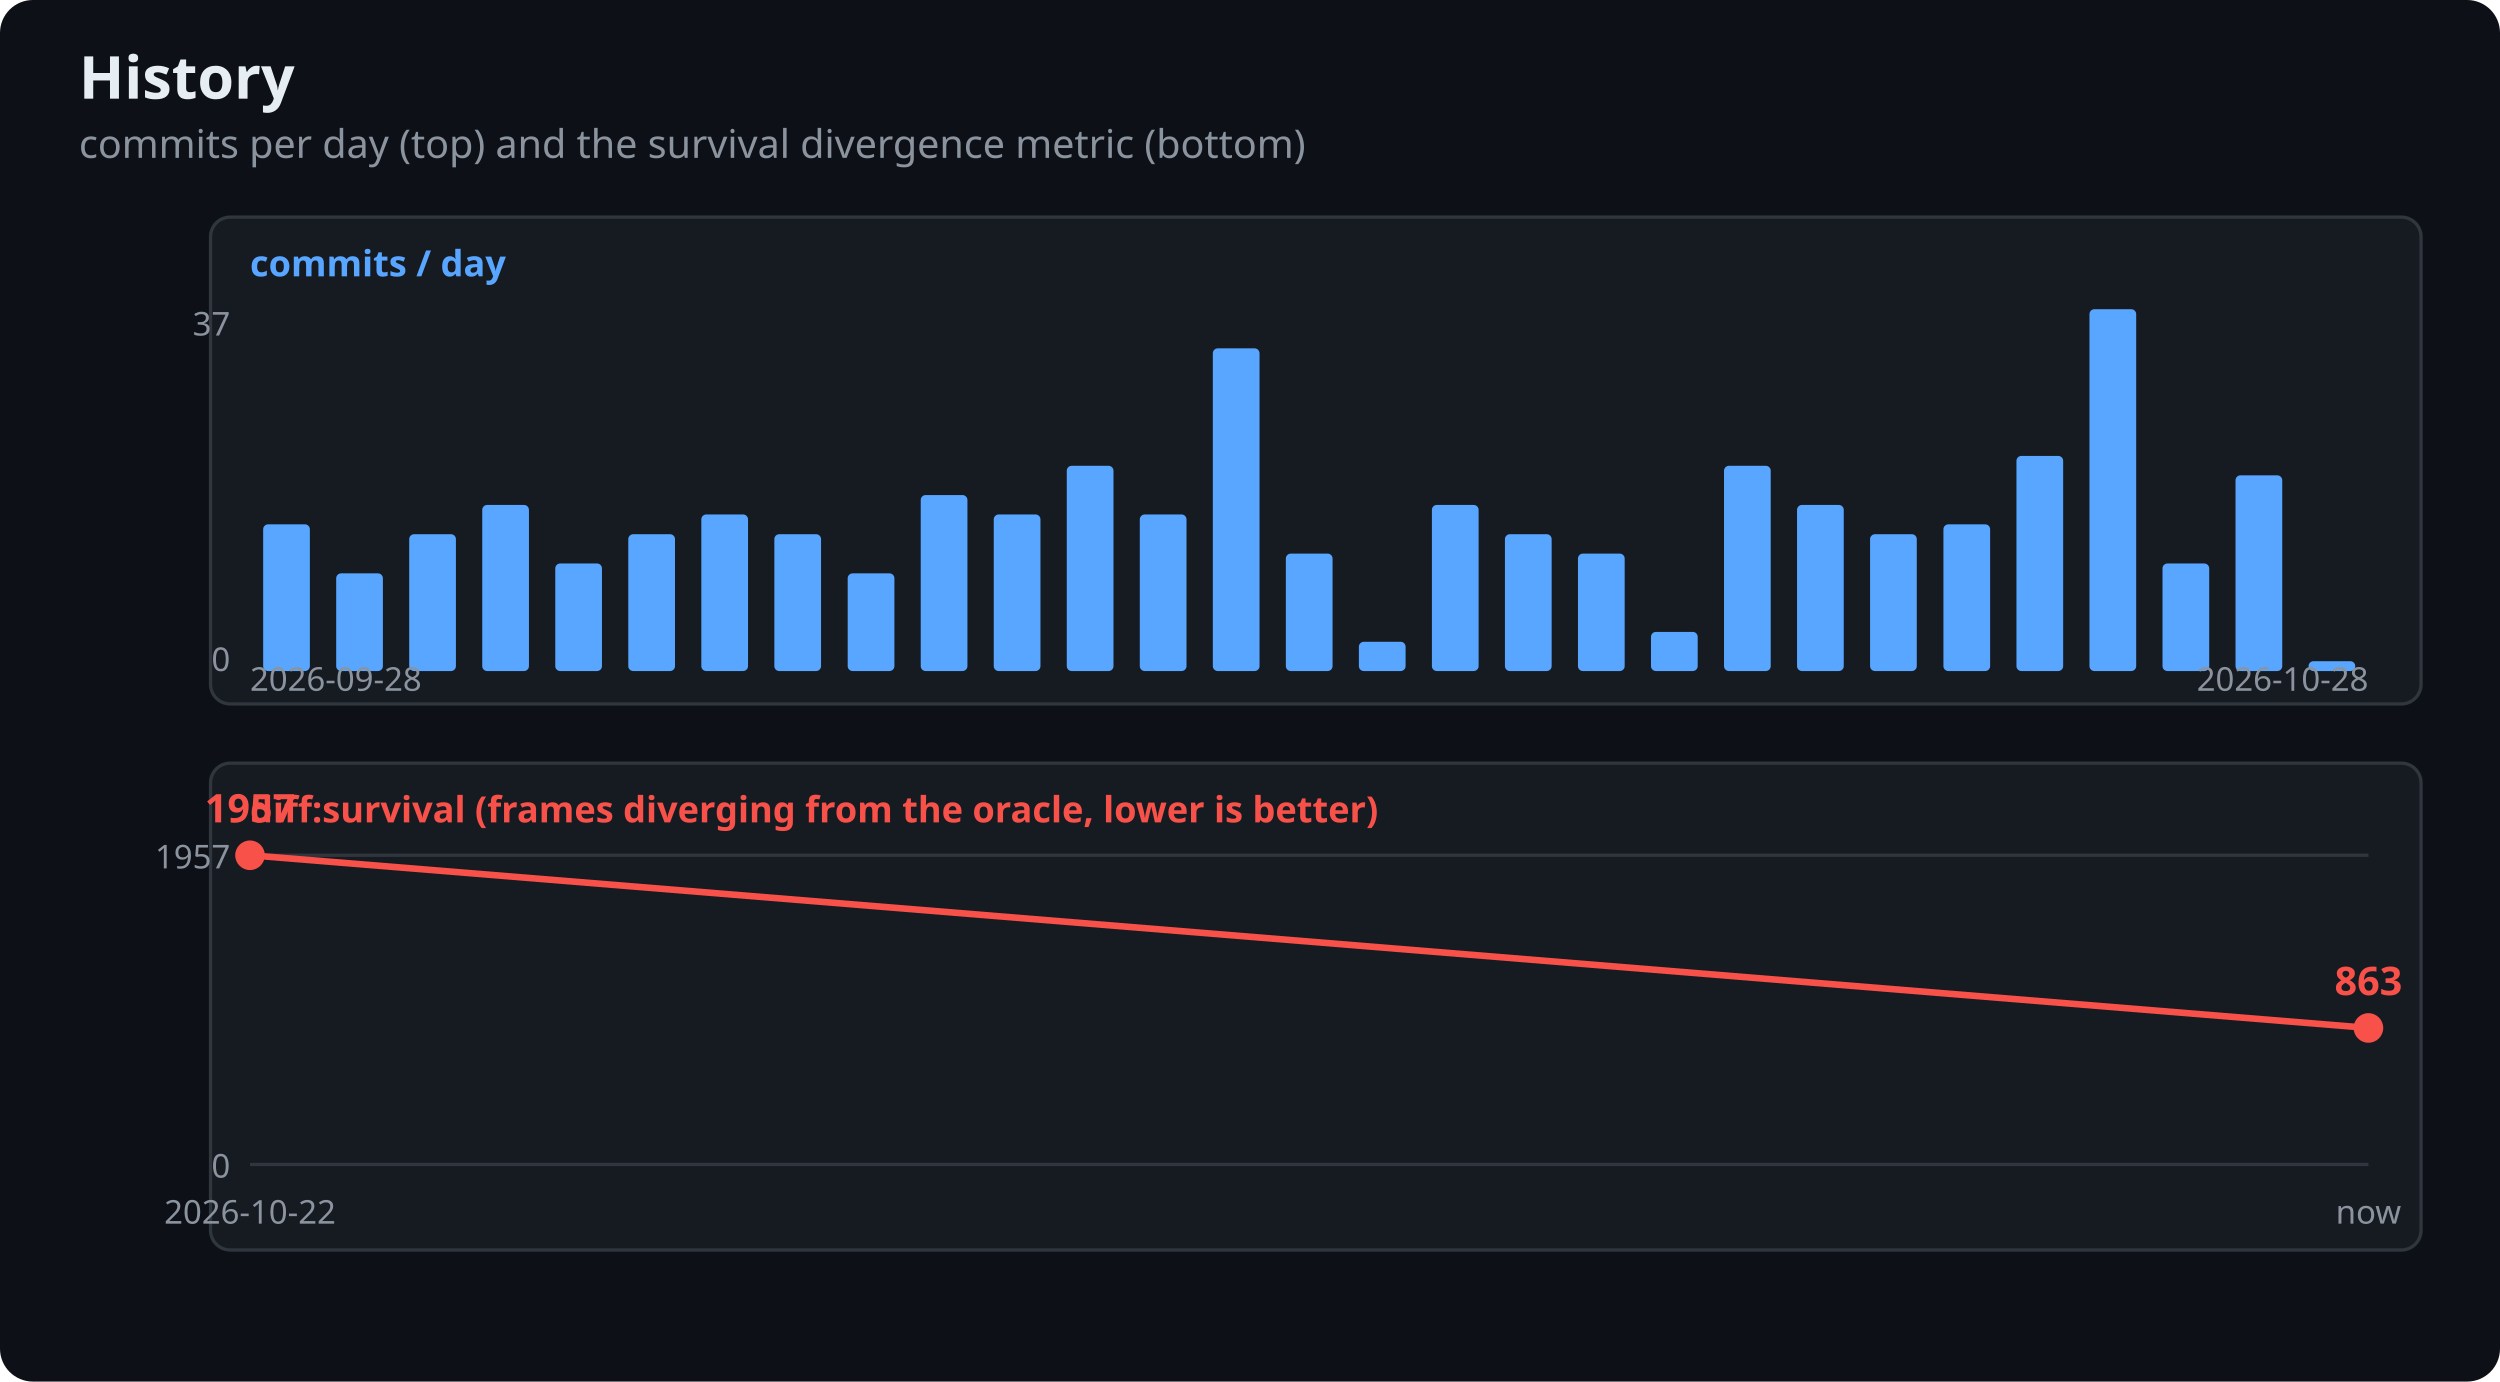
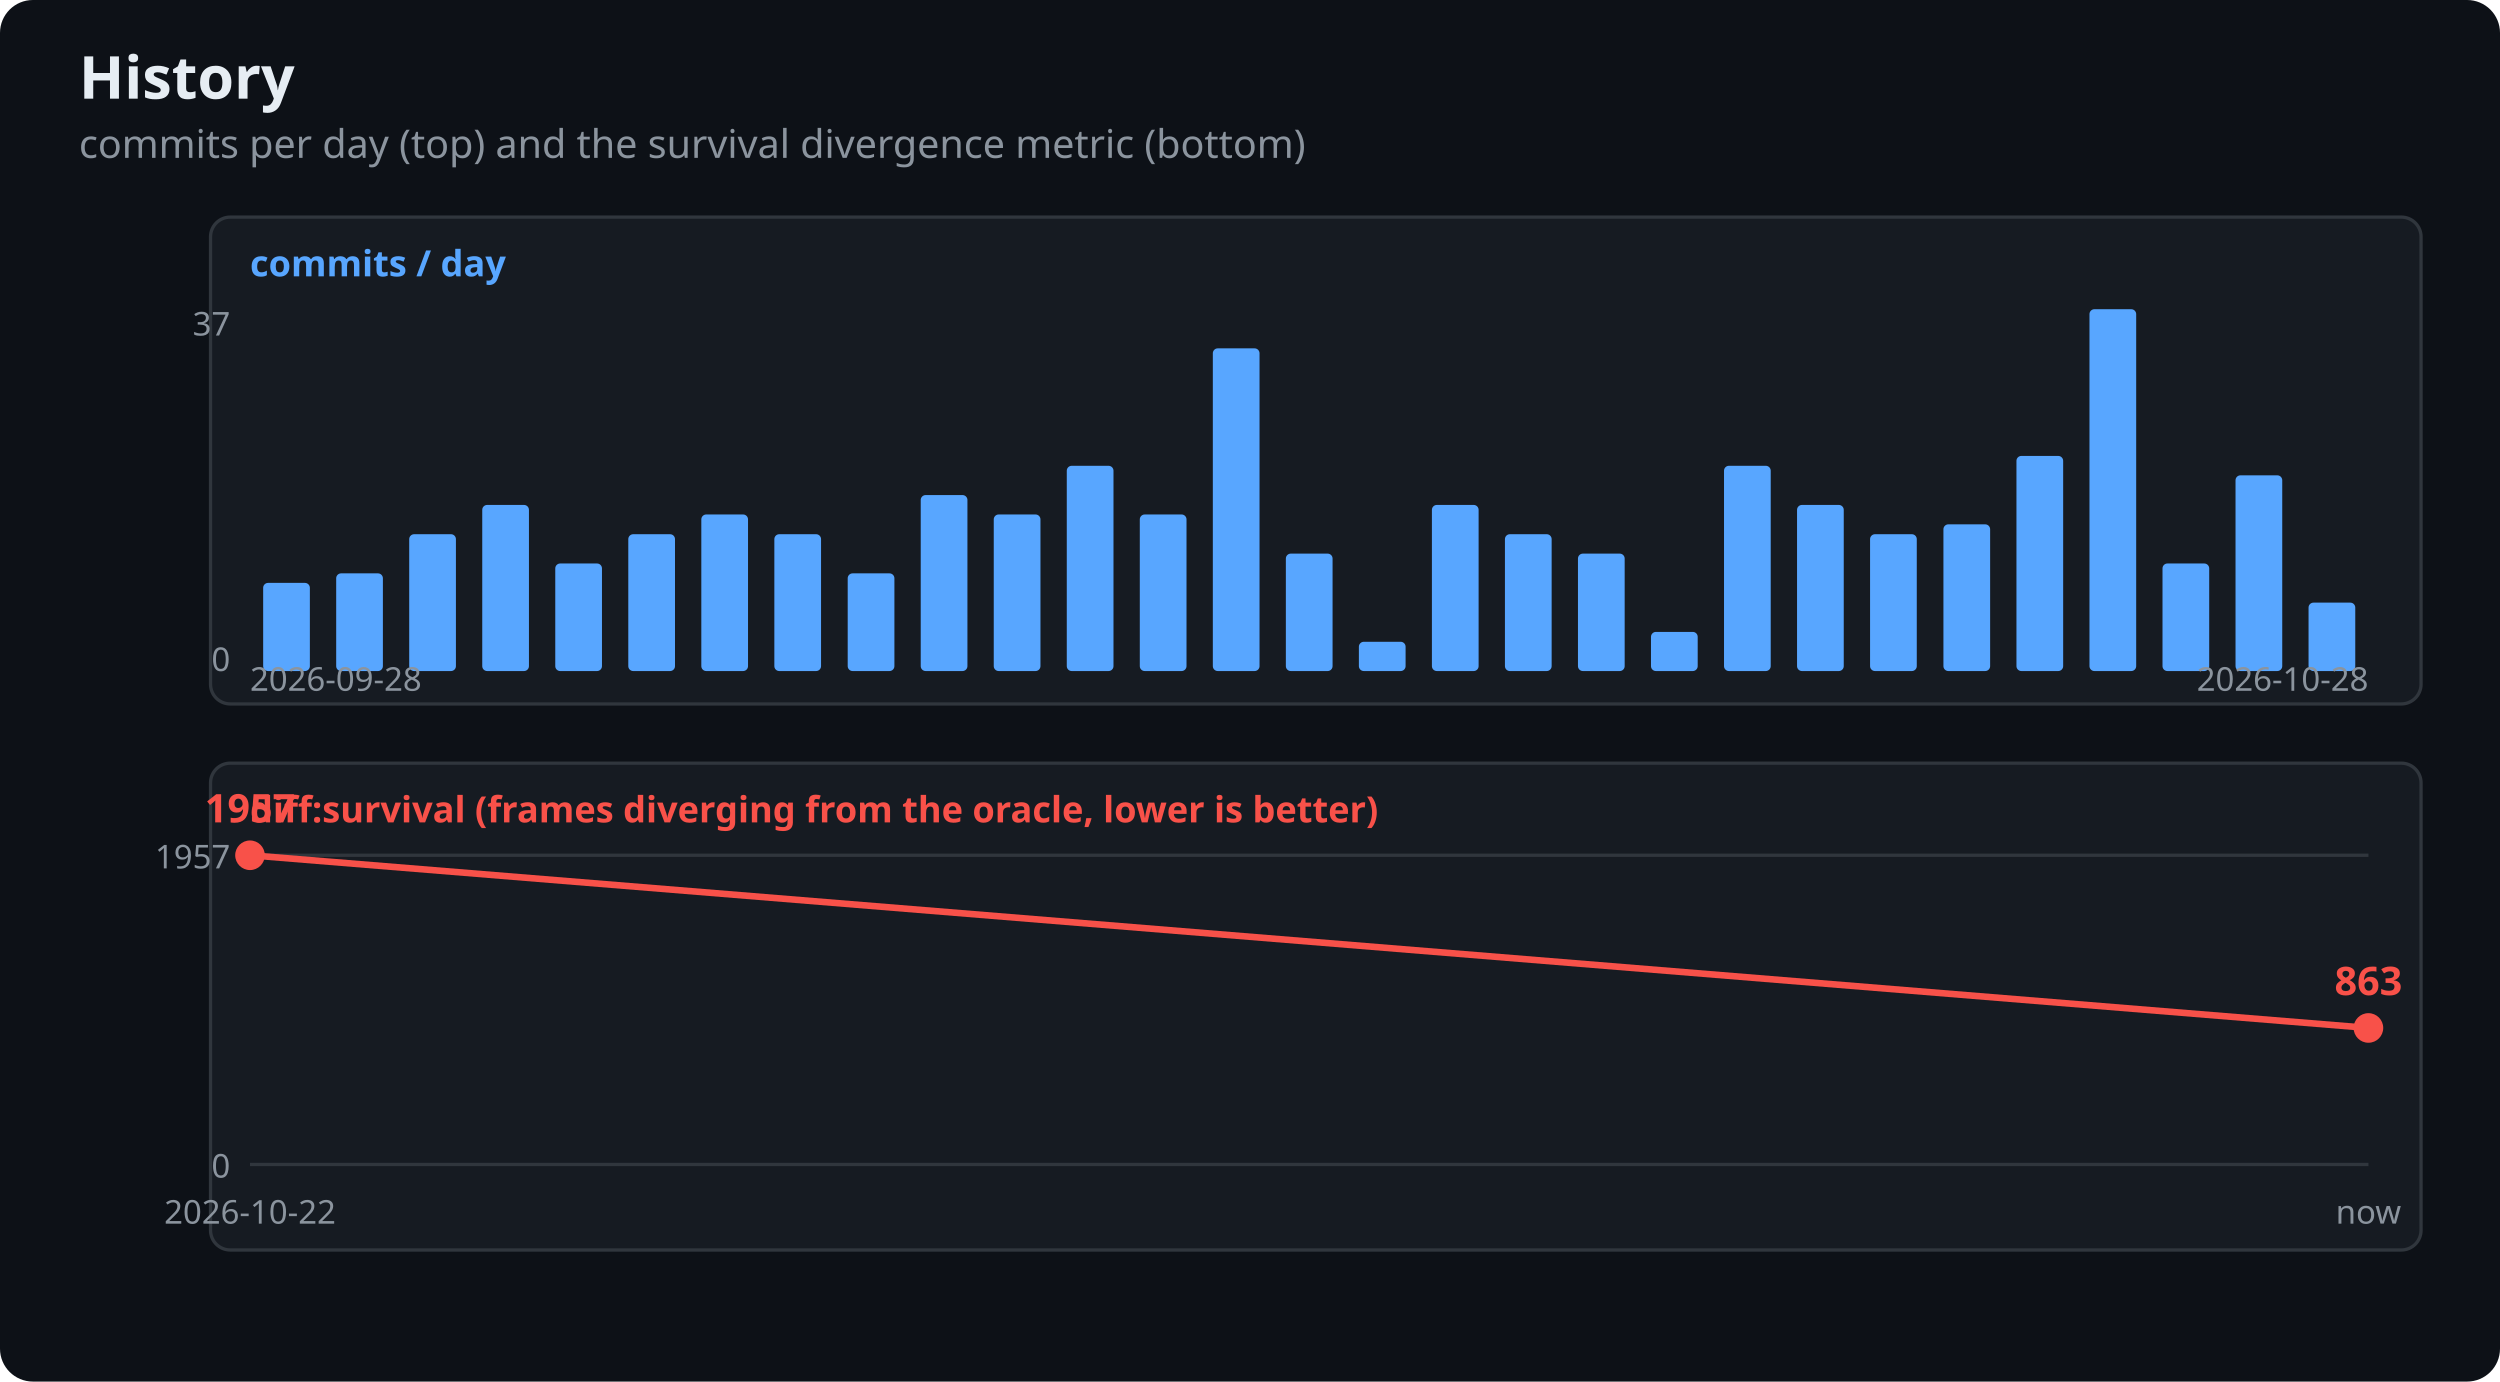
<svg xmlns="http://www.w3.org/2000/svg" width="760" height="420" viewBox="0 0 760 420" font-family="Segoe UI,Ubuntu,sans-serif">
  <rect width="760" height="420" rx="10" fill="#0d1117" />
  <text x="24" y="30" fill="#e6edf3" font-size="18" font-weight="600">History</text>
  <text x="24" y="48" fill="#8b949e" font-size="12">commits per day (top) and the survival divergence metric (bottom)</text>
  <rect x="64" y="66" width="672" height="148" fill="#161b22" stroke="#30363d" rx="6" />
  <text x="76" y="84" fill="#58a6ff" font-size="11" font-weight="600">commits / day</text>
-   <rect x="80.0" y="159.4" width="14.2" height="44.6" fill="#58a6ff" rx="1.5" />
+   <rect x="80.0" y="177.2" width="14.2" height="26.8" fill="#58a6ff" rx="1.5" />
  <rect x="102.2" y="174.3" width="14.2" height="29.7" fill="#58a6ff" rx="1.5" />
  <rect x="124.4" y="162.4" width="14.2" height="41.6" fill="#58a6ff" rx="1.5" />
  <rect x="146.6" y="153.5" width="14.2" height="50.5" fill="#58a6ff" rx="1.5" />
  <rect x="168.8" y="171.3" width="14.2" height="32.7" fill="#58a6ff" rx="1.5" />
  <rect x="191.0" y="162.4" width="14.2" height="41.6" fill="#58a6ff" rx="1.5" />
  <rect x="213.2" y="156.4" width="14.2" height="47.6" fill="#58a6ff" rx="1.5" />
  <rect x="235.4" y="162.4" width="14.2" height="41.6" fill="#58a6ff" rx="1.5" />
  <rect x="257.7" y="174.3" width="14.2" height="29.7" fill="#58a6ff" rx="1.5" />
  <rect x="279.9" y="150.5" width="14.2" height="53.5" fill="#58a6ff" rx="1.5" />
  <rect x="302.1" y="156.4" width="14.2" height="47.6" fill="#58a6ff" rx="1.5" />
  <rect x="324.3" y="141.6" width="14.2" height="62.4" fill="#58a6ff" rx="1.5" />
  <rect x="346.5" y="156.4" width="14.2" height="47.6" fill="#58a6ff" rx="1.5" />
  <rect x="368.7" y="105.9" width="14.2" height="98.1" fill="#58a6ff" rx="1.5" />
  <rect x="390.9" y="168.3" width="14.2" height="35.7" fill="#58a6ff" rx="1.5" />
  <rect x="413.1" y="195.1" width="14.2" height="8.9" fill="#58a6ff" rx="1.5" />
  <rect x="435.3" y="153.5" width="14.2" height="50.5" fill="#58a6ff" rx="1.5" />
  <rect x="457.5" y="162.4" width="14.2" height="41.6" fill="#58a6ff" rx="1.5" />
  <rect x="479.7" y="168.3" width="14.2" height="35.7" fill="#58a6ff" rx="1.5" />
  <rect x="501.9" y="192.1" width="14.2" height="11.9" fill="#58a6ff" rx="1.5" />
  <rect x="524.1" y="141.6" width="14.2" height="62.4" fill="#58a6ff" rx="1.5" />
  <rect x="546.3" y="153.5" width="14.2" height="50.5" fill="#58a6ff" rx="1.5" />
  <rect x="568.5" y="162.4" width="14.2" height="41.6" fill="#58a6ff" rx="1.5" />
  <rect x="590.8" y="159.4" width="14.2" height="44.6" fill="#58a6ff" rx="1.5" />
  <rect x="613.0" y="138.6" width="14.2" height="65.4" fill="#58a6ff" rx="1.5" />
  <rect x="635.2" y="94.0" width="14.2" height="110.0" fill="#58a6ff" rx="1.5" />
  <rect x="657.4" y="171.3" width="14.2" height="32.7" fill="#58a6ff" rx="1.5" />
  <rect x="679.6" y="144.5" width="14.2" height="59.5" fill="#58a6ff" rx="1.5" />
-   <rect x="701.8" y="201.0" width="14.2" height="3.0" fill="#58a6ff" rx="1.5" />
+   <rect x="701.8" y="183.2" width="14.2" height="20.8" fill="#58a6ff" rx="1.5" />
  <text x="70" y="102" fill="#8b949e" font-size="10" text-anchor="end">37</text>
  <text x="70" y="204" fill="#8b949e" font-size="10" text-anchor="end">0</text>
  <text x="76" y="210" fill="#8b949e" font-size="10">2026-09-28</text>
  <text x="720" y="210" fill="#8b949e" font-size="10" text-anchor="end">2026-10-28</text>
  <rect x="64" y="232" width="672" height="148" fill="#161b22" stroke="#30363d" rx="6" />
  <text x="76" y="250" fill="#f85149" font-size="11" font-weight="600">diff:survival (frames diverging from the oracle, lower is better)</text>
  <line x1="76" y1="354.0" x2="720" y2="354.0" stroke="#30363d" stroke-width="1" />
  <text x="70" y="358.0" fill="#8b949e" font-size="10" text-anchor="end">0</text>
  <line x1="76" y1="260.0" x2="720" y2="260.0" stroke="#30363d" stroke-width="1" />
  <text x="70" y="264.0" fill="#8b949e" font-size="10" text-anchor="end">1957</text>
  <circle cx="76.0" cy="260.0" r="4.5" fill="#f85149" />
  <text x="76.0" y="250.0" fill="#f85149" font-size="12" font-weight="600" text-anchor="middle">1957</text>
  <text x="76.0" y="372" fill="#8b949e" font-size="10" text-anchor="middle">2026-10-22</text>
  <circle cx="720.0" cy="312.5" r="4.5" fill="#f85149" />
  <text x="720.0" y="302.5" fill="#f85149" font-size="12" font-weight="600" text-anchor="middle">863</text>
  <text x="720.0" y="372" fill="#8b949e" font-size="10" text-anchor="middle">now</text>
  <polyline points="76.0,260.0 720.0,312.5" fill="none" stroke="#f85149" stroke-width="2" />
</svg>
